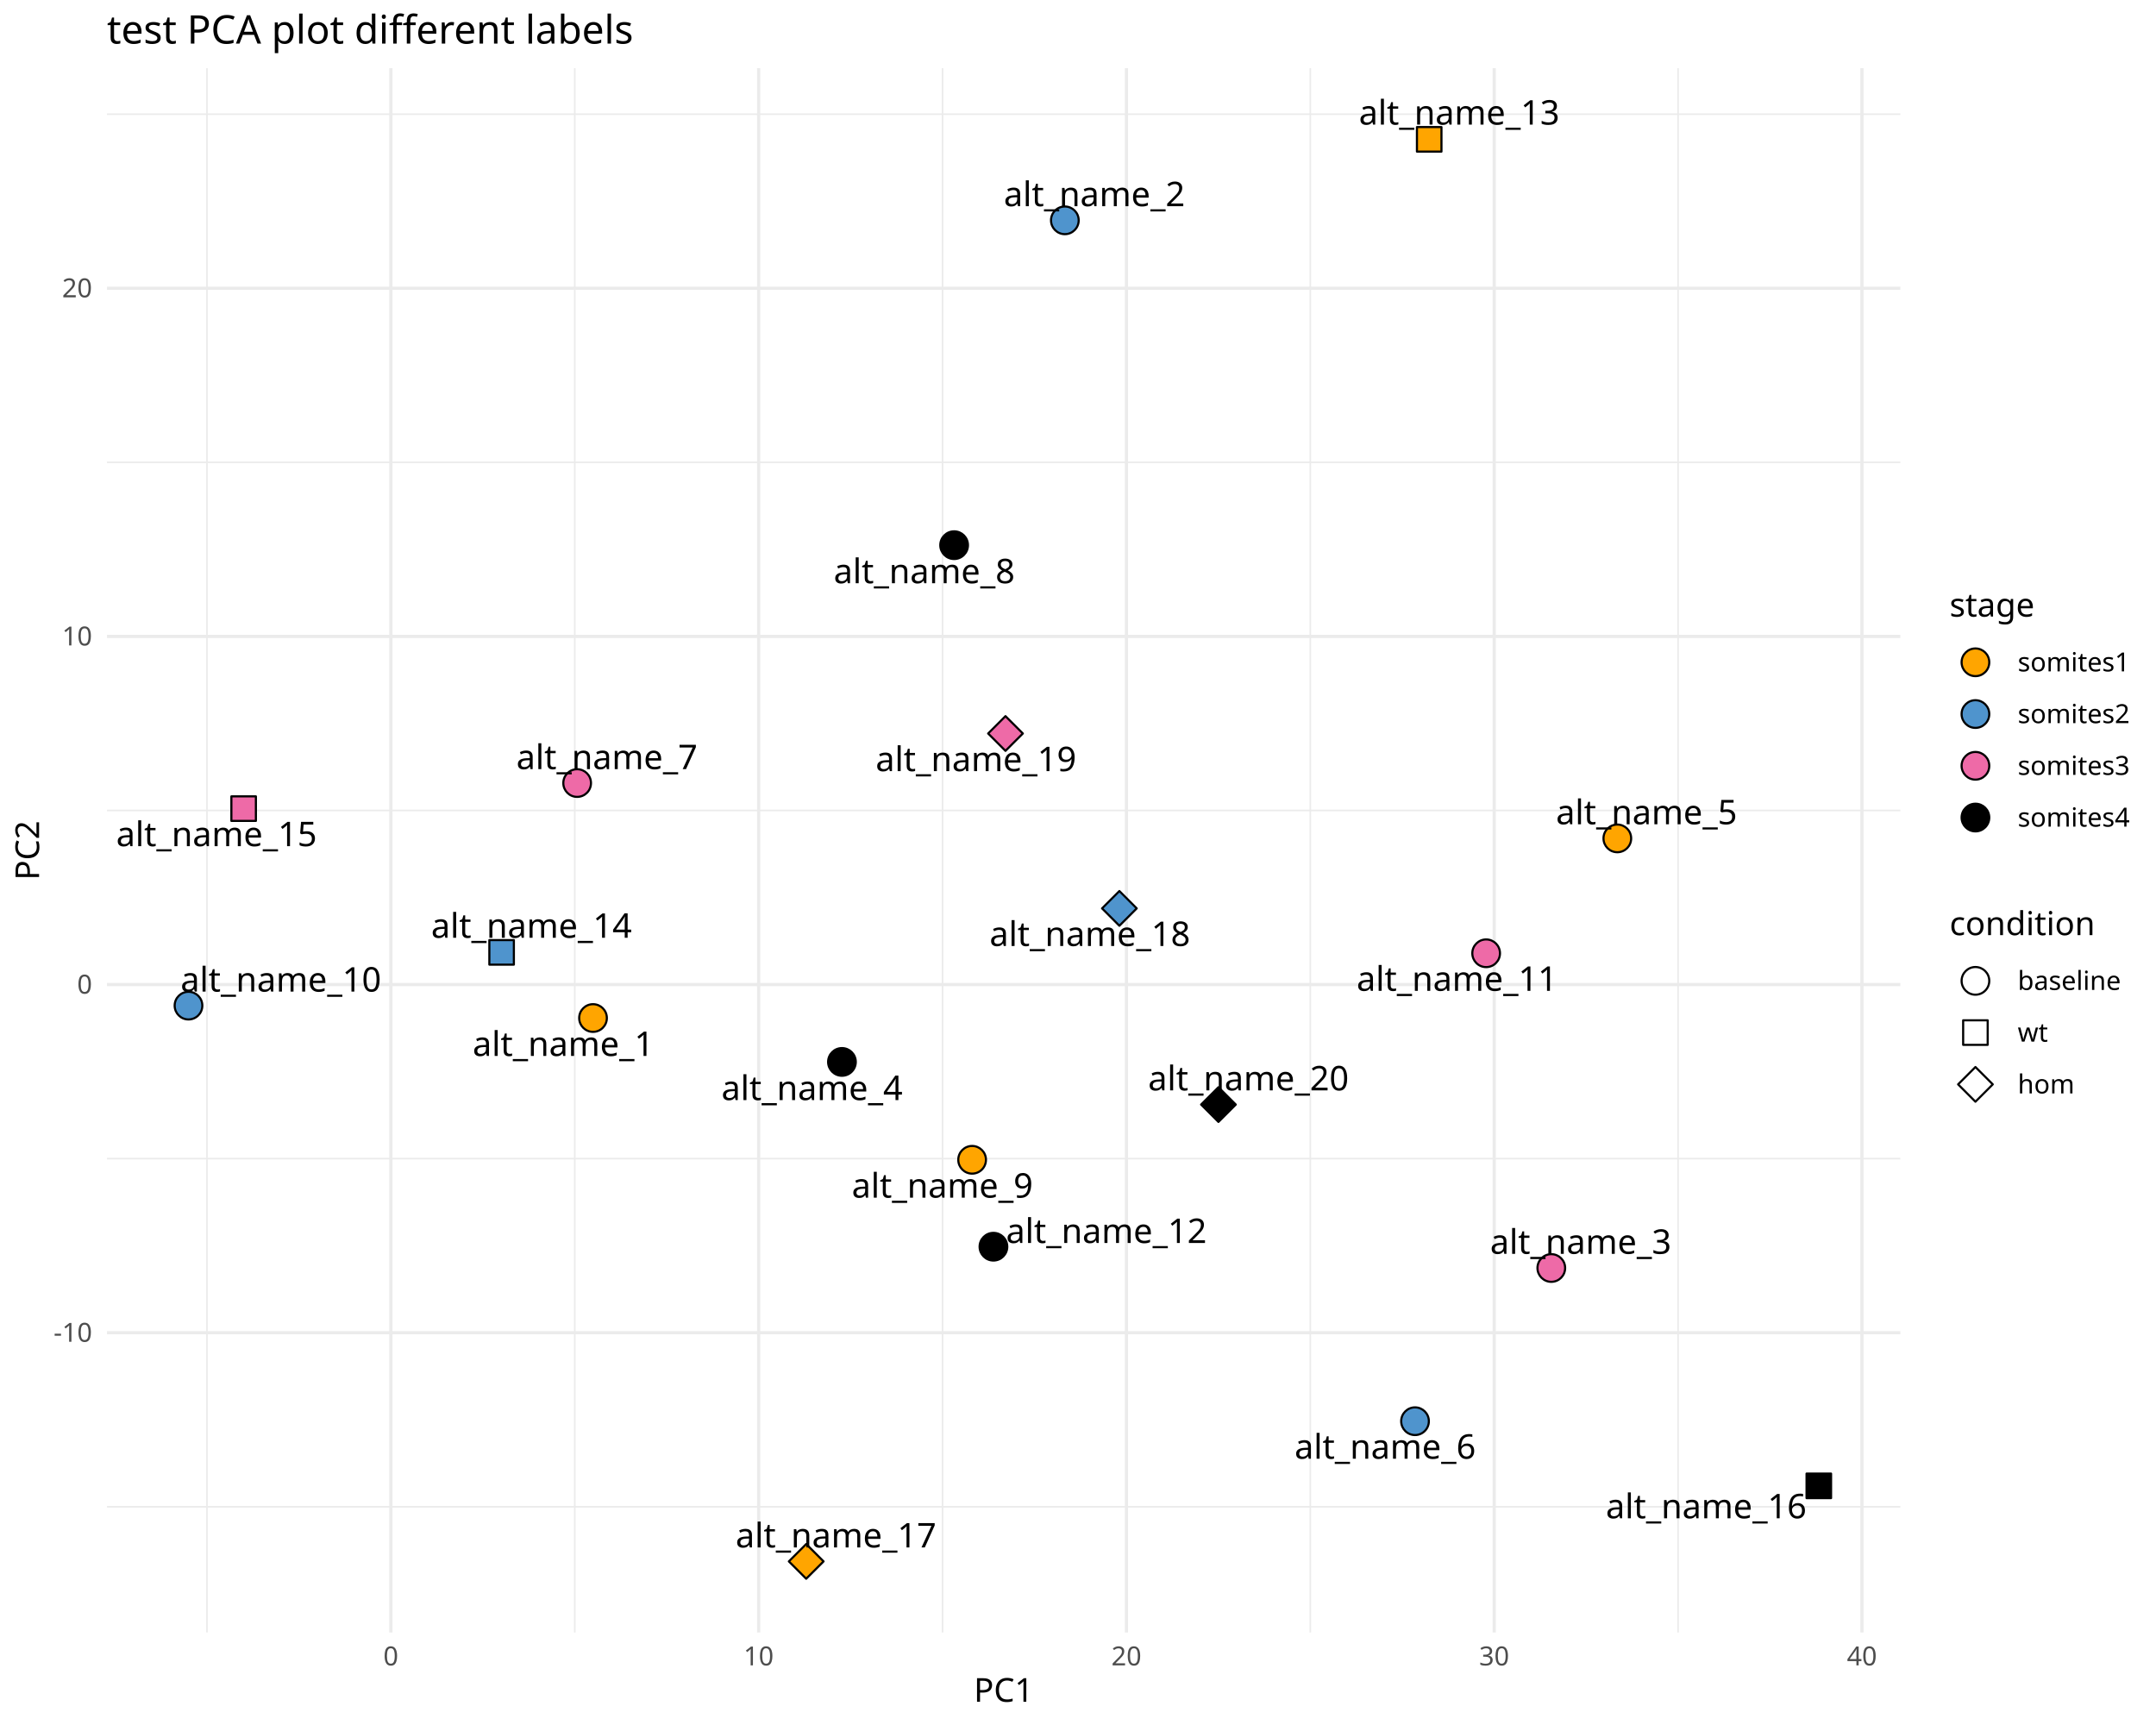
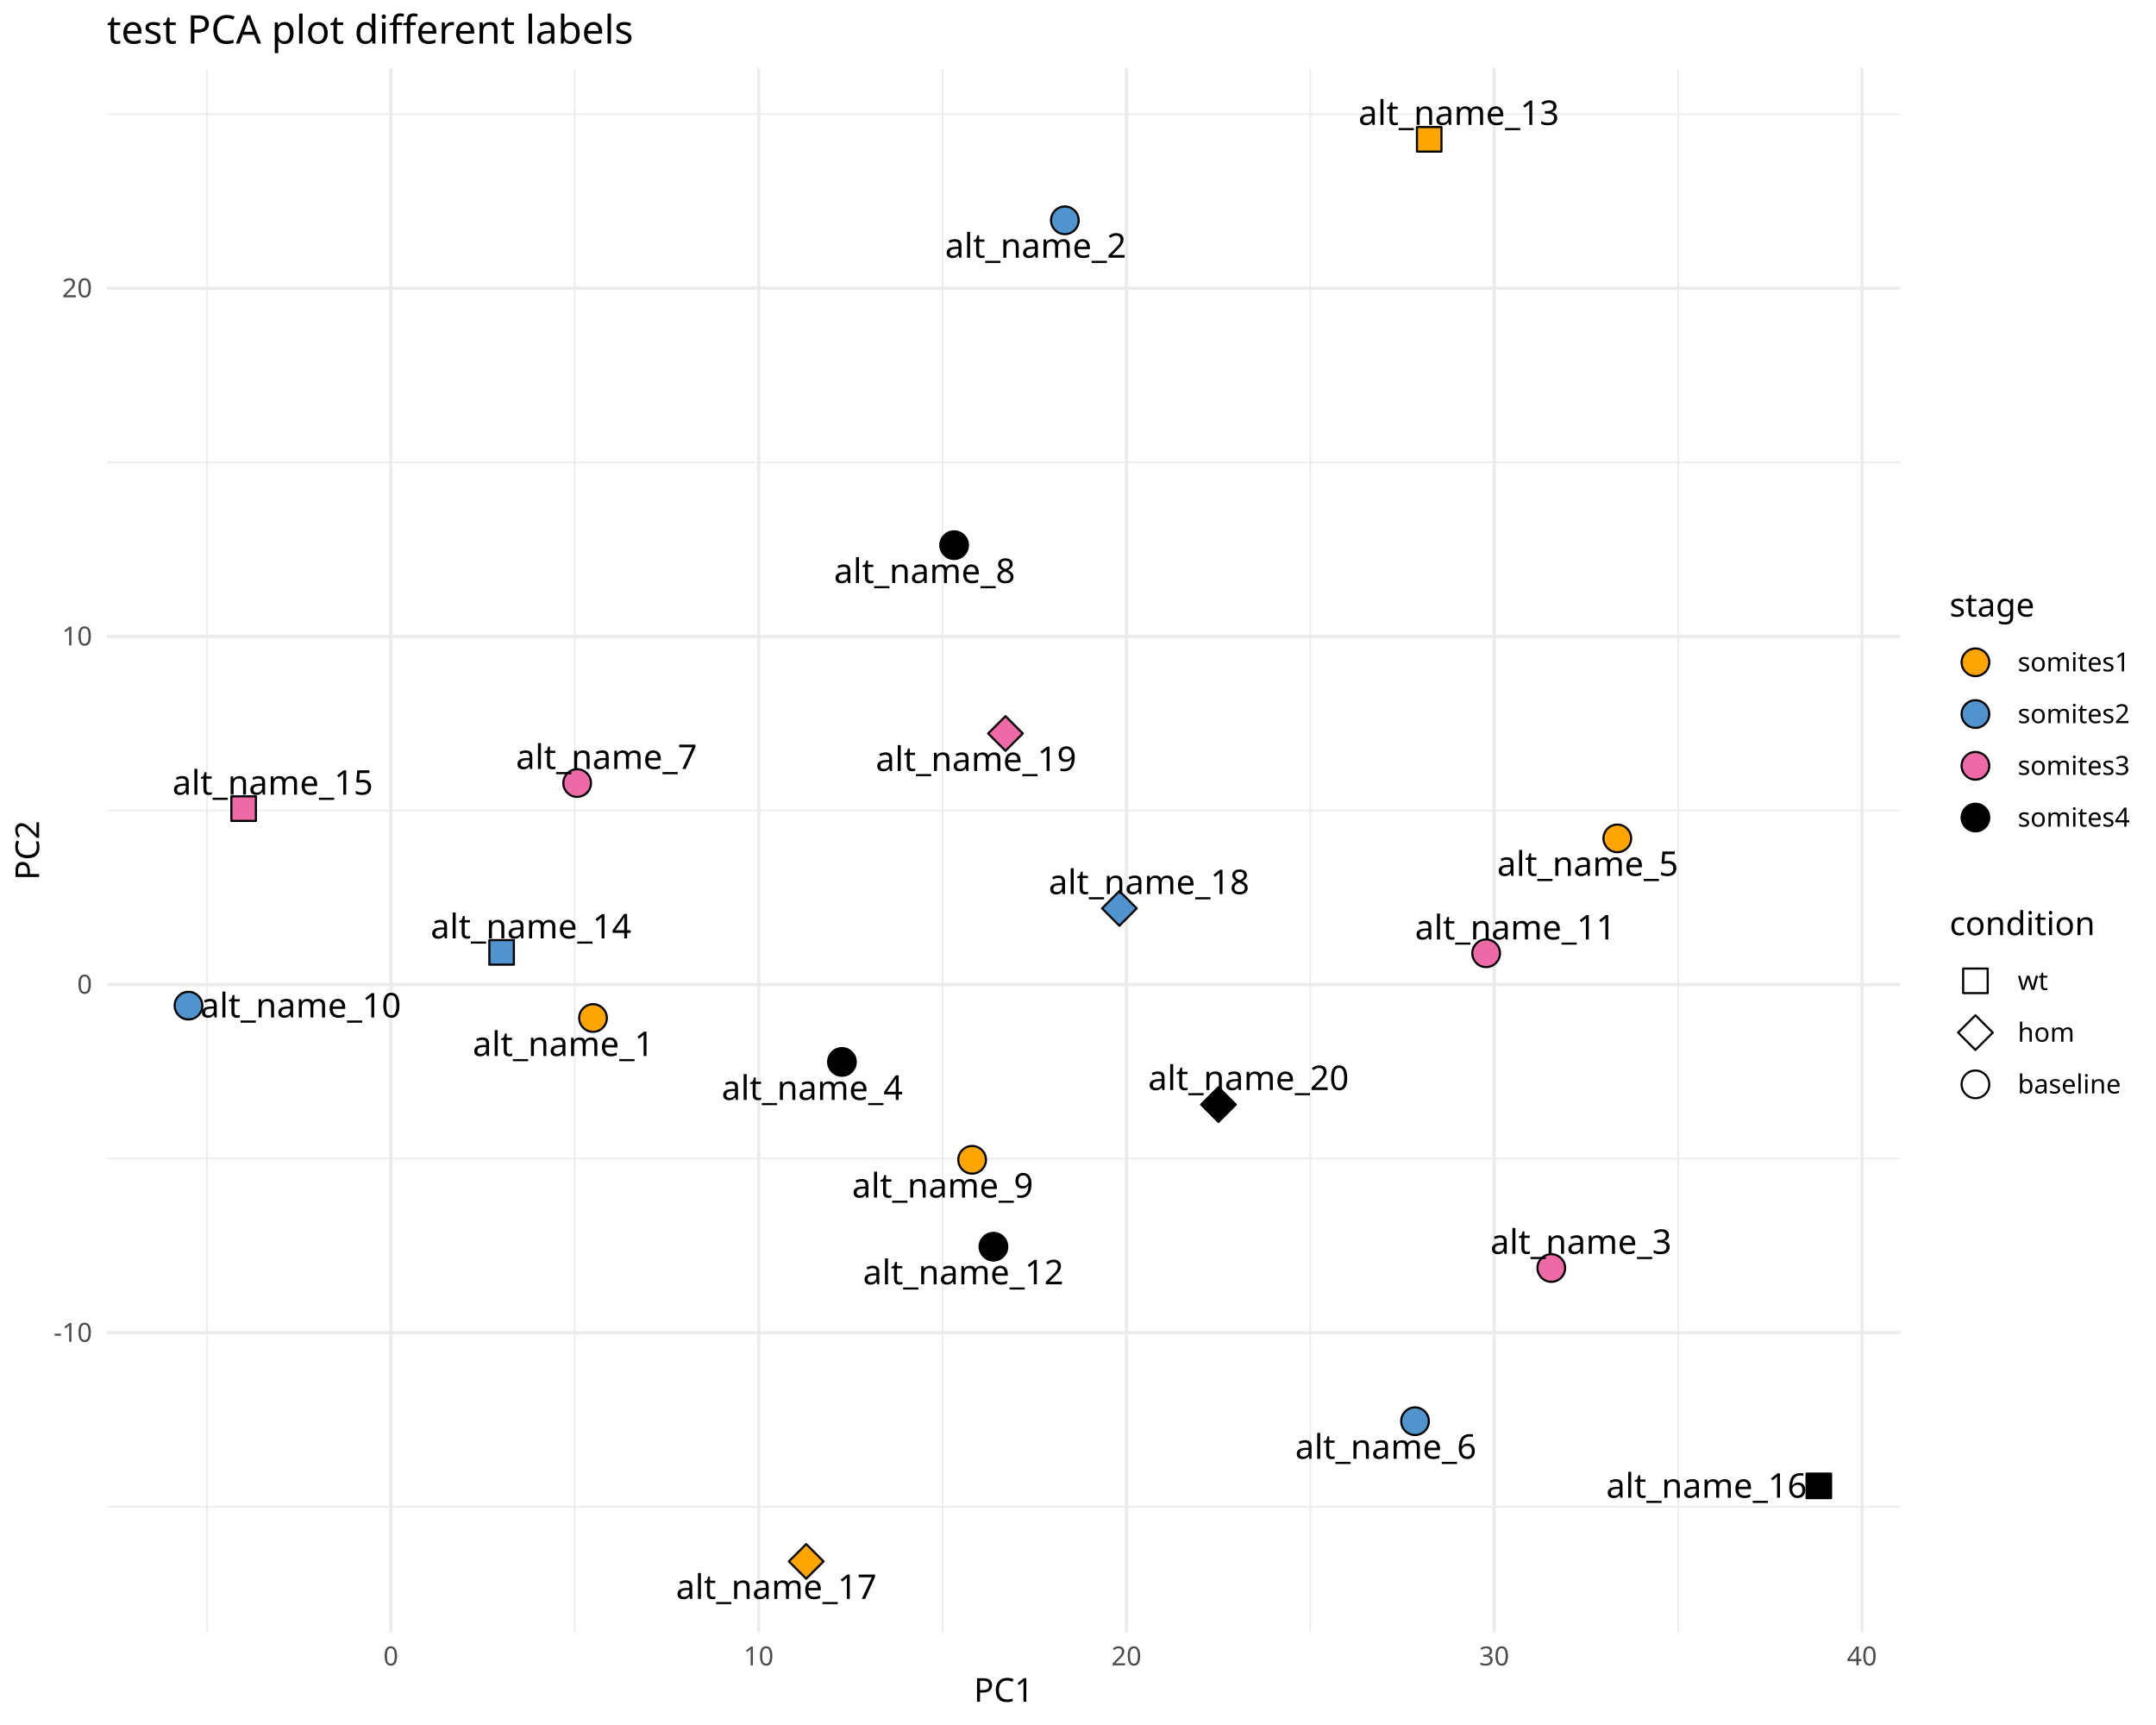
<svg xmlns="http://www.w3.org/2000/svg" class="svglite" data-engine-version="2.0" width="720.00pt" height="576.00pt" viewBox="0 0 720.00 576.00">
  <defs>
    <style type="text/css">
    .svglite line, .svglite polyline, .svglite polygon, .svglite path, .svglite rect, .svglite circle {
      fill: none;
      stroke: #000000;
      stroke-linecap: round;
      stroke-linejoin: round;
      stroke-miterlimit: 10.00;
    }
  </style>
  </defs>
  <rect width="100%" height="100%" style="stroke: none; fill: #FFFFFF;" />
  <defs>
    <clipPath id="cpMC4wMHw3MjAuMDB8MC4wMHw1NzYuMDA=">
      <rect x="0.00" y="0.00" width="720.00" height="576.00" />
    </clipPath>
  </defs>
  <g clip-path="url(#cpMC4wMHw3MjAuMDB8MC4wMHw1NzYuMDA=)">
</g>
  <defs>
    <clipPath id="cpMzUuNzJ8NjM0LjYyfDIyLjc4fDU0NS4xMQ==">
      <rect x="35.72" y="22.78" width="598.90" height="522.33" />
    </clipPath>
  </defs>
  <g clip-path="url(#cpMzUuNzJ8NjM0LjYyfDIyLjc4fDU0NS4xMQ==)">
    <polyline points="35.72,503.14 634.62,503.14 " style="stroke-width: 0.53; stroke: #EBEBEB; stroke-linecap: butt;" />
    <polyline points="35.72,386.88 634.62,386.88 " style="stroke-width: 0.53; stroke: #EBEBEB; stroke-linecap: butt;" />
    <polyline points="35.72,270.63 634.62,270.63 " style="stroke-width: 0.53; stroke: #EBEBEB; stroke-linecap: butt;" />
    <polyline points="35.72,154.38 634.62,154.38 " style="stroke-width: 0.53; stroke: #EBEBEB; stroke-linecap: butt;" />
    <polyline points="35.72,38.13 634.62,38.13 " style="stroke-width: 0.53; stroke: #EBEBEB; stroke-linecap: butt;" />
    <polyline points="69.12,545.11 69.12,22.78 " style="stroke-width: 0.53; stroke: #EBEBEB; stroke-linecap: butt;" />
    <polyline points="191.94,545.11 191.94,22.78 " style="stroke-width: 0.53; stroke: #EBEBEB; stroke-linecap: butt;" />
    <polyline points="314.76,545.11 314.76,22.78 " style="stroke-width: 0.53; stroke: #EBEBEB; stroke-linecap: butt;" />
    <polyline points="437.58,545.11 437.58,22.78 " style="stroke-width: 0.53; stroke: #EBEBEB; stroke-linecap: butt;" />
    <polyline points="560.40,545.11 560.40,22.78 " style="stroke-width: 0.53; stroke: #EBEBEB; stroke-linecap: butt;" />
    <polyline points="35.72,445.01 634.62,445.01 " style="stroke-width: 1.07; stroke: #EBEBEB; stroke-linecap: butt;" />
    <polyline points="35.72,328.76 634.62,328.76 " style="stroke-width: 1.07; stroke: #EBEBEB; stroke-linecap: butt;" />
    <polyline points="35.72,212.50 634.62,212.50 " style="stroke-width: 1.07; stroke: #EBEBEB; stroke-linecap: butt;" />
    <polyline points="35.72,96.25 634.62,96.25 " style="stroke-width: 1.07; stroke: #EBEBEB; stroke-linecap: butt;" />
    <polyline points="130.53,545.11 130.53,22.78 " style="stroke-width: 1.07; stroke: #EBEBEB; stroke-linecap: butt;" />
    <polyline points="253.35,545.11 253.35,22.78 " style="stroke-width: 1.07; stroke: #EBEBEB; stroke-linecap: butt;" />
    <polyline points="376.17,545.11 376.17,22.78 " style="stroke-width: 1.07; stroke: #EBEBEB; stroke-linecap: butt;" />
    <polyline points="498.99,545.11 498.99,22.78 " style="stroke-width: 1.07; stroke: #EBEBEB; stroke-linecap: butt;" />
    <polyline points="621.80,545.11 621.80,22.78 " style="stroke-width: 1.07; stroke: #EBEBEB; stroke-linecap: butt;" />
    <circle cx="198.04" cy="339.93" r="4.62" style="stroke-width: 0.71; fill: #FFA500;" />
    <circle cx="355.61" cy="73.57" r="4.62" style="stroke-width: 0.71; fill: #4F94CD;" />
    <circle cx="518.06" cy="423.40" r="4.62" style="stroke-width: 0.71; fill: #EE6AA7;" />
    <circle cx="281.17" cy="354.59" r="4.62" style="stroke-width: 0.71; fill: #000000;" />
    <circle cx="540.11" cy="279.95" r="4.62" style="stroke-width: 0.71; fill: #FFA500;" />
    <circle cx="472.55" cy="474.56" r="4.62" style="stroke-width: 0.71; fill: #4F94CD;" />
    <circle cx="192.74" cy="261.47" r="4.62" style="stroke-width: 0.71; fill: #EE6AA7;" />
    <circle cx="318.63" cy="182.04" r="4.62" style="stroke-width: 0.71; fill: #000000;" />
    <circle cx="324.64" cy="387.27" r="4.62" style="stroke-width: 0.71; fill: #FFA500;" />
    <circle cx="62.95" cy="335.79" r="4.62" style="stroke-width: 0.71; fill: #4F94CD;" />
    <circle cx="496.30" cy="318.31" r="4.62" style="stroke-width: 0.71; fill: #EE6AA7;" />
    <circle cx="331.76" cy="416.29" r="4.62" style="stroke-width: 0.71; fill: #000000;" />
    <rect x="473.19" y="42.43" width="8.19" height="8.19" style="stroke-width: 0.71; fill: #FFA500;" />
    <rect x="163.42" y="313.91" width="8.19" height="8.19" style="stroke-width: 0.71; fill: #4F94CD;" />
    <rect x="77.27" y="265.92" width="8.19" height="8.19" style="stroke-width: 0.71; fill: #EE6AA7;" />
    <rect x="603.30" y="492.05" width="8.19" height="8.19" style="stroke-width: 0.71; fill: #000000;" />
    <polygon points="269.23,527.16 275.03,521.37 269.23,515.58 263.44,521.37 " style="stroke-width: 0.71; fill: #FFA500;" />
    <polygon points="373.82,309.12 379.61,303.32 373.82,297.53 368.03,303.32 " style="stroke-width: 0.71; fill: #4F94CD;" />
    <polygon points="335.78,250.72 341.58,244.92 335.78,239.13 329.99,244.92 " style="stroke-width: 0.71; fill: #EE6AA7;" />
    <polygon points="406.90,374.62 412.69,368.83 406.90,363.04 401.11,368.83 " style="stroke-width: 0.71; fill: #000000;" />
-     <text x="188.10" y="352.60" text-anchor="middle" style="font-size: 11.38px; font-family: sans;" textLength="59.48px" lengthAdjust="spacingAndGlyphs">alt_name_1</text>
-     <text x="365.48" y="68.85" text-anchor="middle" style="font-size: 11.38px; font-family: sans;" textLength="59.48px" lengthAdjust="spacingAndGlyphs">alt_name_2</text>
-     <text x="527.89" y="418.67" text-anchor="middle" style="font-size: 11.38px; font-family: sans;" textLength="59.48px" lengthAdjust="spacingAndGlyphs">alt_name_3</text>
-     <text x="271.18" y="367.33" text-anchor="middle" style="font-size: 11.38px; font-family: sans;" textLength="59.48px" lengthAdjust="spacingAndGlyphs">alt_name_4</text>
-     <text x="549.88" y="275.23" text-anchor="middle" style="font-size: 11.38px; font-family: sans;" textLength="59.48px" lengthAdjust="spacingAndGlyphs">alt_name_5</text>
-     <text x="462.59" y="487.09" text-anchor="middle" style="font-size: 11.38px; font-family: sans;" textLength="59.48px" lengthAdjust="spacingAndGlyphs">alt_name_6</text>
-     <text x="202.69" y="256.82" text-anchor="middle" style="font-size: 11.38px; font-family: sans;" textLength="59.48px" lengthAdjust="spacingAndGlyphs">alt_name_7</text>
-     <text x="308.67" y="194.75" text-anchor="middle" style="font-size: 11.38px; font-family: sans;" textLength="59.48px" lengthAdjust="spacingAndGlyphs">alt_name_8</text>
-     <text x="314.71" y="399.91" text-anchor="middle" style="font-size: 11.38px; font-family: sans;" textLength="59.48px" lengthAdjust="spacingAndGlyphs">alt_name_9</text>
-     <text x="93.81" y="331.11" text-anchor="middle" style="font-size: 11.38px; font-family: sans;" textLength="65.81px" lengthAdjust="spacingAndGlyphs">alt_name_10</text>
-     <text x="486.56" y="330.85" text-anchor="middle" style="font-size: 11.38px; font-family: sans;" textLength="65.81px" lengthAdjust="spacingAndGlyphs">alt_name_11</text>
-     <text x="369.48" y="415.05" text-anchor="middle" style="font-size: 11.38px; font-family: sans;" textLength="65.81px" lengthAdjust="spacingAndGlyphs">alt_name_12</text>
-     <text x="487.32" y="41.61" text-anchor="middle" style="font-size: 11.38px; font-family: sans;" textLength="65.81px" lengthAdjust="spacingAndGlyphs">alt_name_13</text>
-     <text x="177.50" y="313.14" text-anchor="middle" style="font-size: 11.38px; font-family: sans;" textLength="65.81px" lengthAdjust="spacingAndGlyphs">alt_name_14</text>
-     <text x="72.32" y="282.55" text-anchor="middle" style="font-size: 11.38px; font-family: sans;" textLength="65.81px" lengthAdjust="spacingAndGlyphs">alt_name_15</text>
-     <text x="569.79" y="506.98" text-anchor="middle" style="font-size: 11.38px; font-family: sans;" textLength="65.81px" lengthAdjust="spacingAndGlyphs">alt_name_16</text>
-     <text x="279.18" y="516.71" text-anchor="middle" style="font-size: 11.38px; font-family: sans;" textLength="65.81px" lengthAdjust="spacingAndGlyphs">alt_name_17</text>
-     <text x="363.98" y="315.88" text-anchor="middle" style="font-size: 11.38px; font-family: sans;" textLength="65.81px" lengthAdjust="spacingAndGlyphs">alt_name_18</text>
-     <text x="325.94" y="257.50" text-anchor="middle" style="font-size: 11.38px; font-family: sans;" textLength="65.81px" lengthAdjust="spacingAndGlyphs">alt_name_19</text>
-     <text x="416.93" y="364.10" text-anchor="middle" style="font-size: 11.38px; font-family: sans;" textLength="65.81px" lengthAdjust="spacingAndGlyphs">alt_name_20</text>
+     <text x="188.12" y="352.61" text-anchor="middle" style="font-size: 11.38px; font-family: sans;" textLength="59.48px" lengthAdjust="spacingAndGlyphs">alt_name_1</text>
+     <text x="345.88" y="86.06" text-anchor="middle" style="font-size: 11.38px; font-family: sans;" textLength="59.48px" lengthAdjust="spacingAndGlyphs">alt_name_2</text>
+     <text x="527.98" y="418.68" text-anchor="middle" style="font-size: 11.38px; font-family: sans;" textLength="59.48px" lengthAdjust="spacingAndGlyphs">alt_name_3</text>
+     <text x="271.26" y="367.28" text-anchor="middle" style="font-size: 11.38px; font-family: sans;" textLength="59.48px" lengthAdjust="spacingAndGlyphs">alt_name_4</text>
+     <text x="530.23" y="292.45" text-anchor="middle" style="font-size: 11.38px; font-family: sans;" textLength="59.48px" lengthAdjust="spacingAndGlyphs">alt_name_5</text>
+     <text x="462.80" y="487.10" text-anchor="middle" style="font-size: 11.38px; font-family: sans;" textLength="59.48px" lengthAdjust="spacingAndGlyphs">alt_name_6</text>
+     <text x="202.56" y="256.77" text-anchor="middle" style="font-size: 11.38px; font-family: sans;" textLength="59.48px" lengthAdjust="spacingAndGlyphs">alt_name_7</text>
+     <text x="308.77" y="194.67" text-anchor="middle" style="font-size: 11.38px; font-family: sans;" textLength="59.48px" lengthAdjust="spacingAndGlyphs">alt_name_8</text>
+     <text x="314.80" y="399.88" text-anchor="middle" style="font-size: 11.38px; font-family: sans;" textLength="59.48px" lengthAdjust="spacingAndGlyphs">alt_name_9</text>
+     <text x="100.44" y="339.74" text-anchor="middle" style="font-size: 11.38px; font-family: sans;" textLength="65.81px" lengthAdjust="spacingAndGlyphs">alt_name_10</text>
+     <text x="506.05" y="313.69" text-anchor="middle" style="font-size: 11.38px; font-family: sans;" textLength="65.81px" lengthAdjust="spacingAndGlyphs">alt_name_11</text>
+     <text x="321.70" y="428.85" text-anchor="middle" style="font-size: 11.38px; font-family: sans;" textLength="65.81px" lengthAdjust="spacingAndGlyphs">alt_name_12</text>
+     <text x="487.17" y="41.71" text-anchor="middle" style="font-size: 11.38px; font-family: sans;" textLength="65.81px" lengthAdjust="spacingAndGlyphs">alt_name_13</text>
+     <text x="177.34" y="313.35" text-anchor="middle" style="font-size: 11.38px; font-family: sans;" textLength="65.81px" lengthAdjust="spacingAndGlyphs">alt_name_14</text>
+     <text x="91.08" y="265.34" text-anchor="middle" style="font-size: 11.38px; font-family: sans;" textLength="65.81px" lengthAdjust="spacingAndGlyphs">alt_name_15</text>
+     <text x="569.90" y="500.11" text-anchor="middle" style="font-size: 11.38px; font-family: sans;" textLength="65.81px" lengthAdjust="spacingAndGlyphs">alt_name_16</text>
+     <text x="259.25" y="533.90" text-anchor="middle" style="font-size: 11.38px; font-family: sans;" textLength="65.81px" lengthAdjust="spacingAndGlyphs">alt_name_17</text>
+     <text x="383.72" y="298.55" text-anchor="middle" style="font-size: 11.38px; font-family: sans;" textLength="65.81px" lengthAdjust="spacingAndGlyphs">alt_name_18</text>
+     <text x="325.97" y="257.44" text-anchor="middle" style="font-size: 11.38px; font-family: sans;" textLength="65.81px" lengthAdjust="spacingAndGlyphs">alt_name_19</text>
+     <text x="416.95" y="363.98" text-anchor="middle" style="font-size: 11.38px; font-family: sans;" textLength="65.81px" lengthAdjust="spacingAndGlyphs">alt_name_20</text>
  </g>
  <g clip-path="url(#cpMC4wMHw3MjAuMDB8MC4wMHw1NzYuMDA=)">
    <text x="30.79" y="448.04" text-anchor="end" style="font-size: 8.80px; fill: #4D4D4D; font-family: sans;" textLength="12.72px" lengthAdjust="spacingAndGlyphs">-10</text>
    <text x="30.79" y="331.79" text-anchor="end" style="font-size: 8.80px; fill: #4D4D4D; font-family: sans;" textLength="4.89px" lengthAdjust="spacingAndGlyphs">0</text>
    <text x="30.79" y="215.53" text-anchor="end" style="font-size: 8.80px; fill: #4D4D4D; font-family: sans;" textLength="9.79px" lengthAdjust="spacingAndGlyphs">10</text>
    <text x="30.79" y="99.28" text-anchor="end" style="font-size: 8.80px; fill: #4D4D4D; font-family: sans;" textLength="9.79px" lengthAdjust="spacingAndGlyphs">20</text>
    <text x="130.53" y="556.10" text-anchor="middle" style="font-size: 8.80px; fill: #4D4D4D; font-family: sans;" textLength="4.89px" lengthAdjust="spacingAndGlyphs">0</text>
    <text x="253.35" y="556.10" text-anchor="middle" style="font-size: 8.80px; fill: #4D4D4D; font-family: sans;" textLength="9.79px" lengthAdjust="spacingAndGlyphs">10</text>
    <text x="376.17" y="556.10" text-anchor="middle" style="font-size: 8.80px; fill: #4D4D4D; font-family: sans;" textLength="9.79px" lengthAdjust="spacingAndGlyphs">20</text>
    <text x="498.99" y="556.10" text-anchor="middle" style="font-size: 8.80px; fill: #4D4D4D; font-family: sans;" textLength="9.79px" lengthAdjust="spacingAndGlyphs">30</text>
    <text x="621.80" y="556.10" text-anchor="middle" style="font-size: 8.80px; fill: #4D4D4D; font-family: sans;" textLength="9.79px" lengthAdjust="spacingAndGlyphs">40</text>
    <text x="335.17" y="568.24" text-anchor="middle" style="font-size: 11.00px; font-family: sans;" textLength="21.40px" lengthAdjust="spacingAndGlyphs">PC1</text>
    <text transform="translate(13.05,283.95) rotate(-90)" text-anchor="middle" style="font-size: 11.00px; font-family: sans;" textLength="21.40px" lengthAdjust="spacingAndGlyphs">PC2</text>
    <text x="651.06" y="205.89" style="font-size: 11.00px; font-family: sans;" textLength="26.91px" lengthAdjust="spacingAndGlyphs">stage</text>
    <circle cx="659.70" cy="221.15" r="4.62" style="stroke-width: 0.71; fill: #FFA500;" />
    <circle cx="659.70" cy="238.43" r="4.62" style="stroke-width: 0.71; fill: #4F94CD;" />
    <circle cx="659.70" cy="255.71" r="4.62" style="stroke-width: 0.71; fill: #EE6AA7;" />
    <circle cx="659.70" cy="272.99" r="4.62" style="stroke-width: 0.71; fill: #000000;" />
    <text x="673.82" y="224.18" style="font-size: 8.80px; font-family: sans;" textLength="35.22px" lengthAdjust="spacingAndGlyphs">somites1</text>
    <text x="673.82" y="241.46" style="font-size: 8.80px; font-family: sans;" textLength="35.22px" lengthAdjust="spacingAndGlyphs">somites2</text>
    <text x="673.82" y="258.74" style="font-size: 8.80px; font-family: sans;" textLength="35.22px" lengthAdjust="spacingAndGlyphs">somites3</text>
    <text x="673.82" y="276.02" style="font-size: 8.80px; font-family: sans;" textLength="35.22px" lengthAdjust="spacingAndGlyphs">somites4</text>
    <text x="651.06" y="312.26" style="font-size: 11.00px; font-family: sans;" textLength="44.04px" lengthAdjust="spacingAndGlyphs">condition</text>
-     <circle cx="659.70" cy="327.52" r="4.62" style="stroke-width: 0.71;" />
-     <rect x="655.60" y="340.70" width="8.19" height="8.19" style="stroke-width: 0.71;" />
-     <polygon points="659.70,367.87 665.49,362.08 659.70,356.29 653.91,362.08 " style="stroke-width: 0.71; fill: none;" />
-     <text x="673.82" y="330.55" style="font-size: 8.80px; font-family: sans;" textLength="32.78px" lengthAdjust="spacingAndGlyphs">baseline</text>
-     <text x="673.82" y="347.83" style="font-size: 8.80px; font-family: sans;" textLength="8.80px" lengthAdjust="spacingAndGlyphs">wt</text>
-     <text x="673.82" y="365.11" style="font-size: 8.80px; font-family: sans;" textLength="17.12px" lengthAdjust="spacingAndGlyphs">hom</text>
+     <rect x="655.60" y="323.42" width="8.19" height="8.19" style="stroke-width: 0.71;" />
+     <polygon points="659.70,350.59 665.49,344.80 659.70,339.01 653.91,344.80 " style="stroke-width: 0.71; fill: none;" />
+     <circle cx="659.70" cy="362.08" r="4.62" style="stroke-width: 0.71;" />
+     <text x="673.82" y="330.55" style="font-size: 8.80px; font-family: sans;" textLength="8.80px" lengthAdjust="spacingAndGlyphs">wt</text>
+     <text x="673.82" y="347.83" style="font-size: 8.80px; font-family: sans;" textLength="17.12px" lengthAdjust="spacingAndGlyphs">hom</text>
+     <text x="673.82" y="365.11" style="font-size: 8.80px; font-family: sans;" textLength="32.78px" lengthAdjust="spacingAndGlyphs">baseline</text>
    <text x="35.72" y="14.56" style="font-size: 13.20px; font-family: sans;" textLength="166.57px" lengthAdjust="spacingAndGlyphs">test PCA plot different labels</text>
  </g>
</svg>
